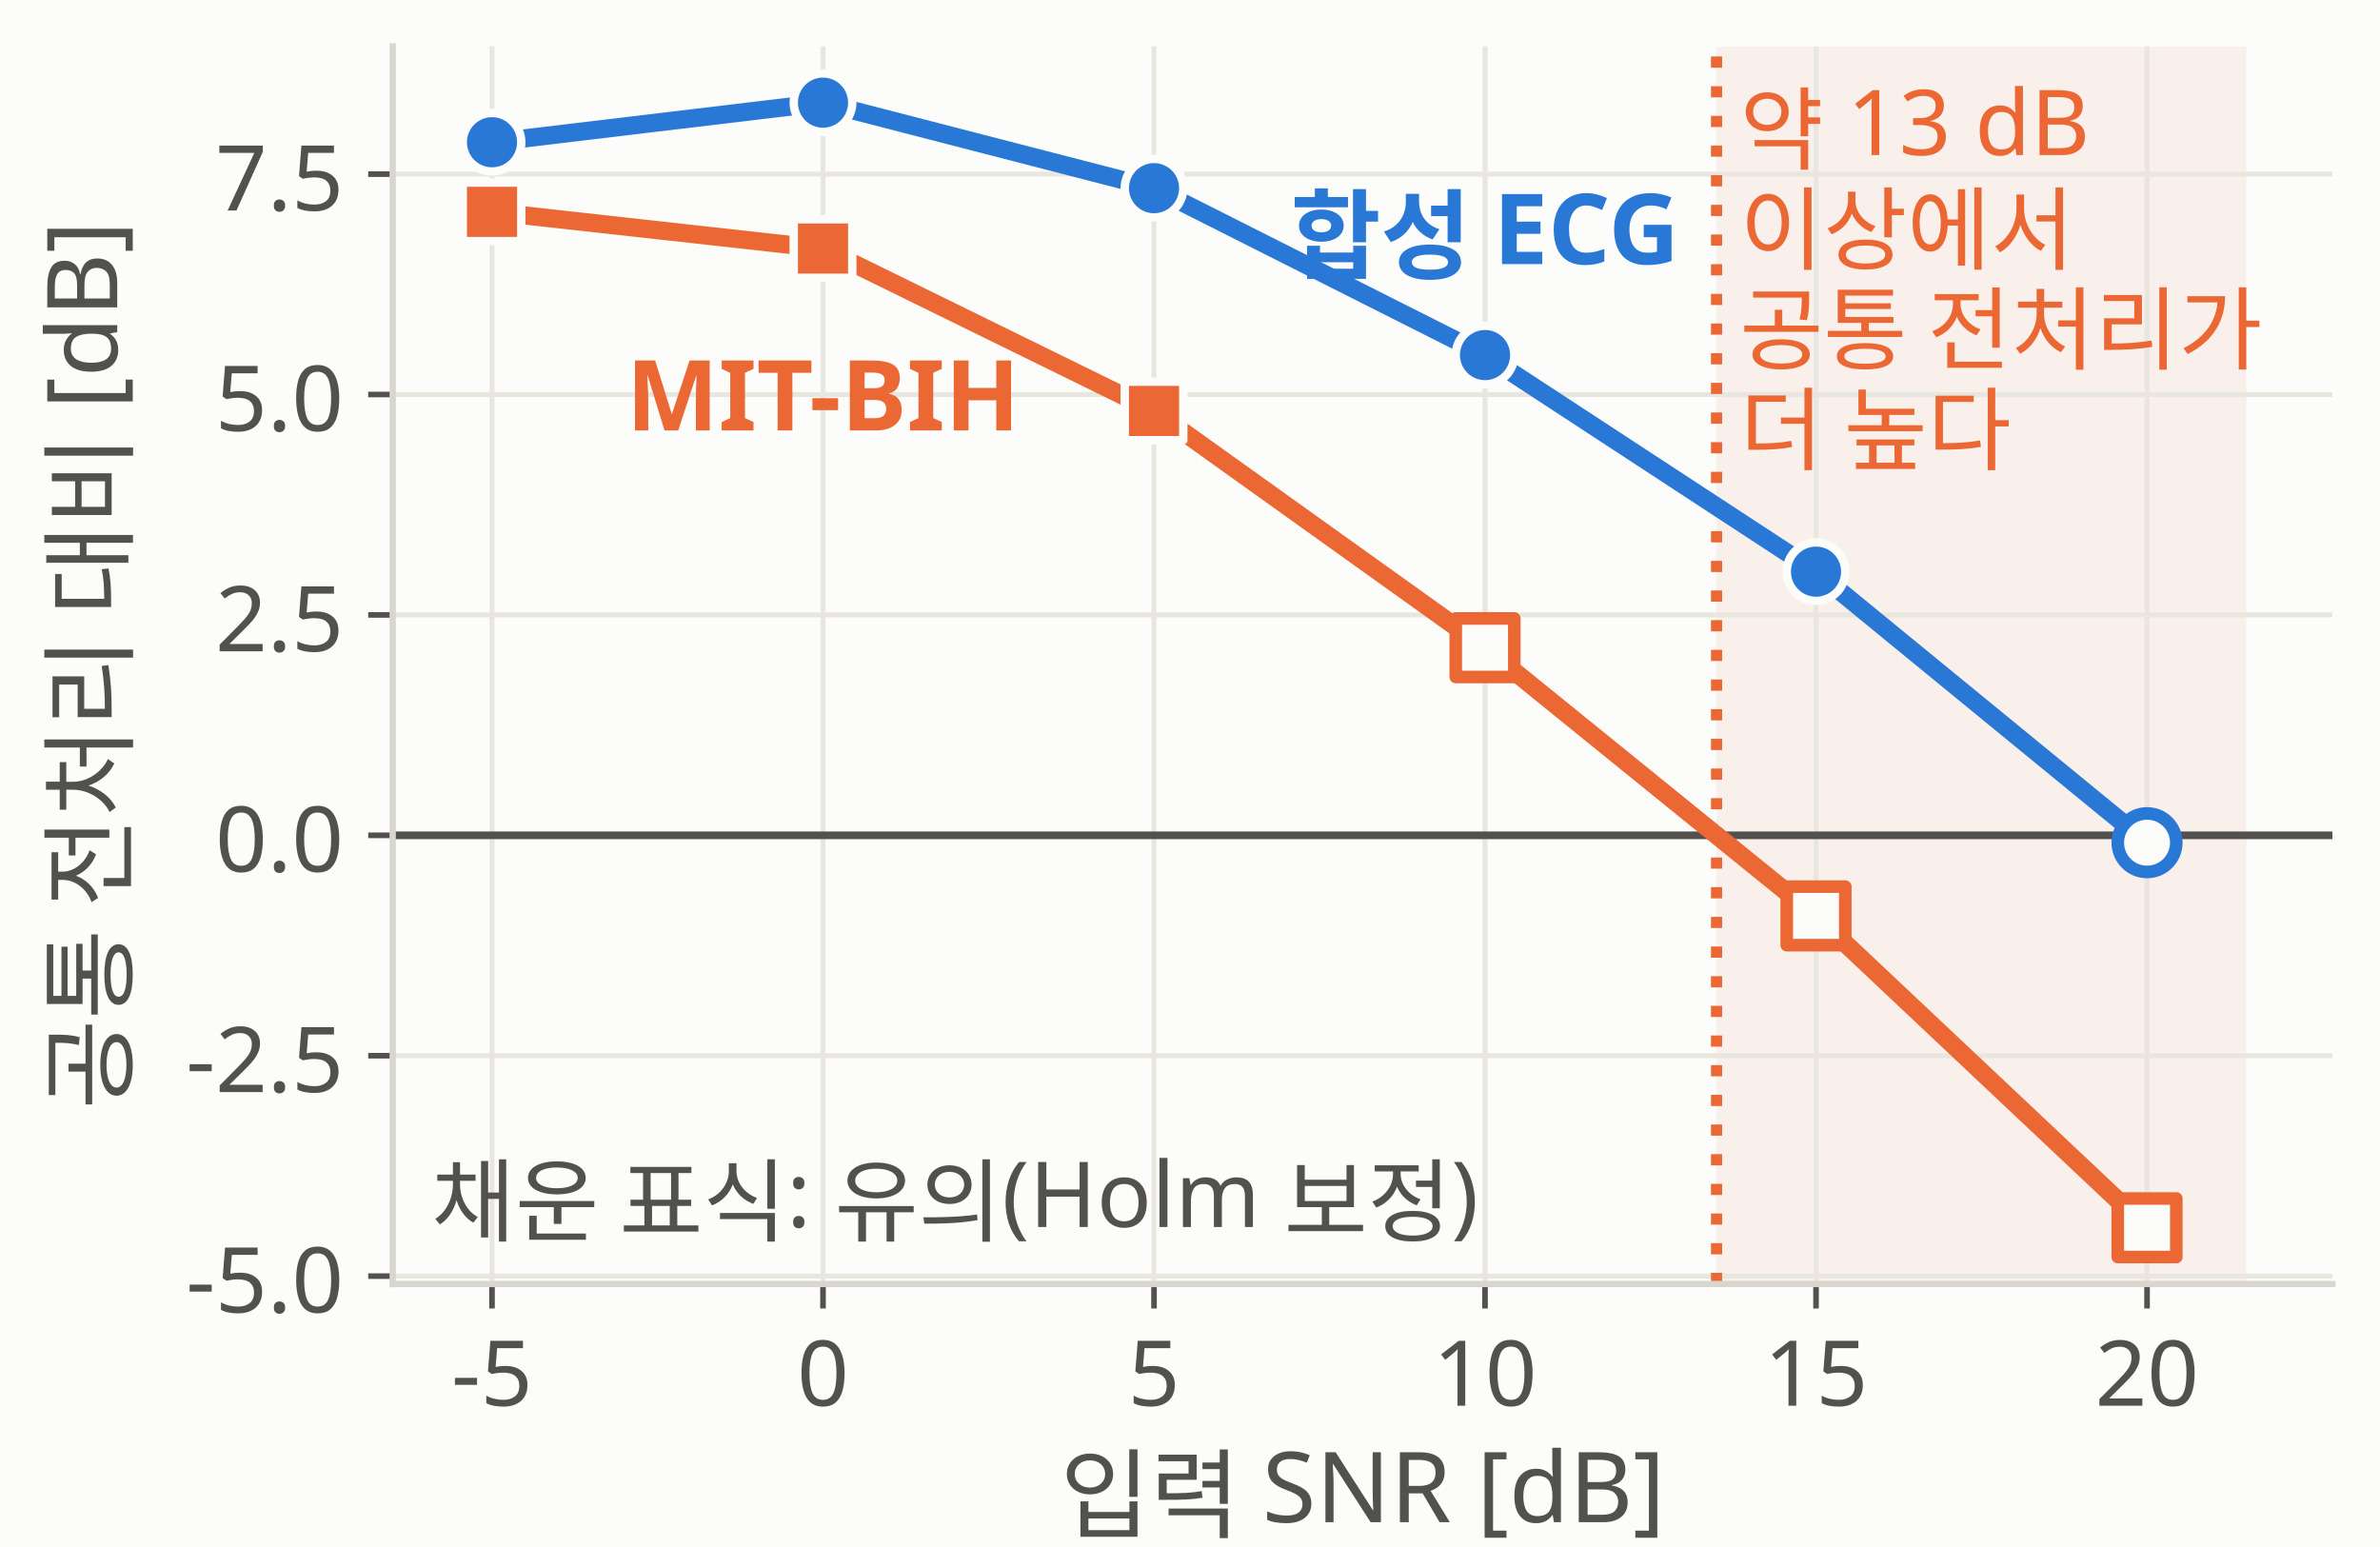
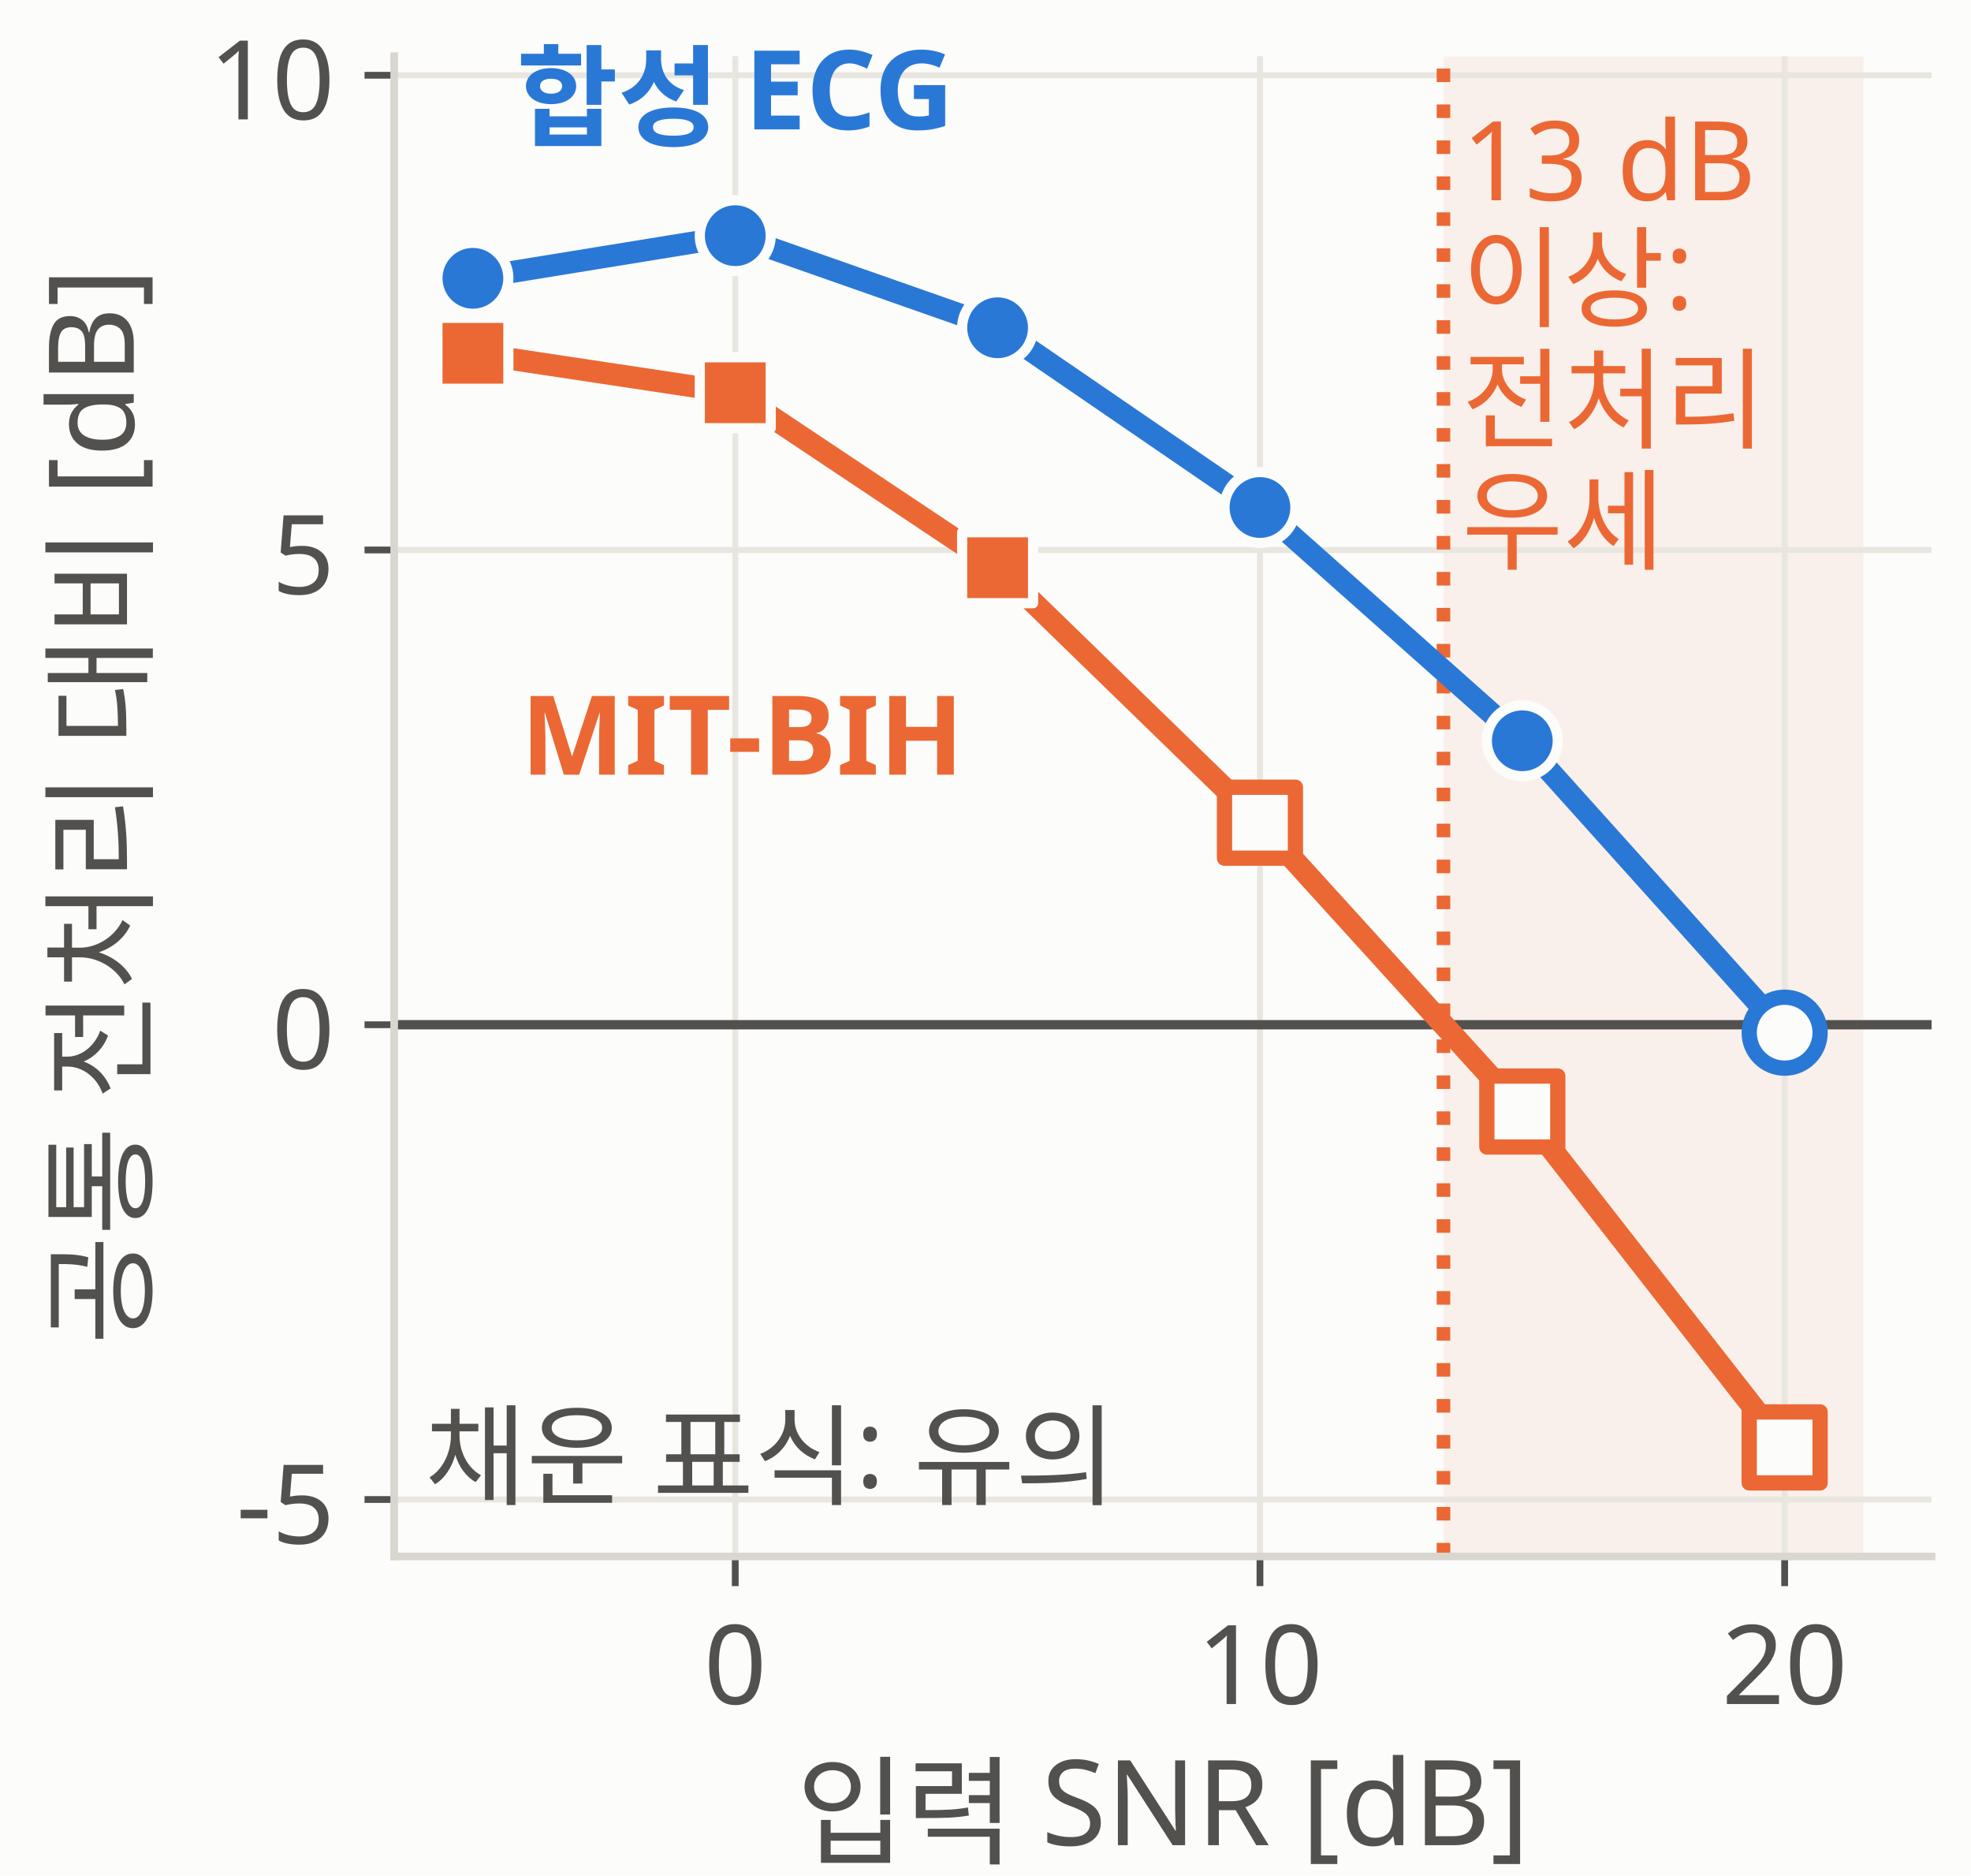
- <svg xmlns="http://www.w3.org/2000/svg" xmlns:xlink="http://www.w3.org/1999/xlink" width="340.157pt" height="221.102pt" viewBox="0 0 340.157 221.102" version="1.1">
+ <svg xmlns="http://www.w3.org/2000/svg" xmlns:xlink="http://www.w3.org/1999/xlink" width="232.441pt" height="221.102pt" viewBox="0 0 232.441 221.102" version="1.1">
  <defs>
    <style type="text/css">*{stroke-linejoin: round; stroke-linecap: butt}</style>
  </defs>
  <g id="figure_1">
    <g id="patch_1">
-       <path d="M 0 221.102  L 340.157 221.102  L 340.157 0  L 0 0  z " style="fill: #fcfcfb" />
+       <path d="M 0 221.102  L 232.441 221.102  L 232.441 0  L 0 0  z " style="fill: #fcfcfb" />
    </g>
    <g id="axes_1">
      <g id="patch_2">
-         <path d="M 56.126 183.515  L 333.354 183.515  L 333.354 6.633  L 56.126 6.633  z " style="fill: #fcfcfb" />
+         <path d="M 46.488 183.515  L 227.792 183.515  L 227.792 6.633  L 46.488 6.633  z " style="fill: #fcfcfb" />
      </g>
      <g id="patch_3">
-         <path d="M 245.336 183.515  L 321.054 183.515  L 321.054 6.633  L 245.336 6.633  z " clip-path="url(#p0189adcea8)" style="fill: #eb6834; opacity: 0.08" />
+         <path d="M 170.229 183.515  L 219.748 183.515  L 219.748 6.633  L 170.229 6.633  z " clip-path="url(#pc7b809bd79)" style="fill: #eb6834; opacity: 0.08" />
      </g>
      <g id="matplotlib.axis_1">
        <g id="xtick_1">
          <g id="line2d_1">
-             <path d="M 70.319 183.515  L 70.319 6.633  " clip-path="url(#p0189adcea8)" style="fill: none; stroke: #e8e6df; stroke-width: 0.7; stroke-linecap: square" />
+             <path d="M 86.709 183.515  L 86.709 6.633  " clip-path="url(#pc7b809bd79)" style="fill: none; stroke: #e8e6df; stroke-width: 0.7; stroke-linecap: square" />
          </g>
          <g id="line2d_2">
            <defs>
-               <path id="m7ef6164deb" d="M 0 0  L 0 3.5  " style="stroke: #52514e; stroke-width: 0.8" />
+               <path id="m3a6d8f3091" d="M 0 0  L 0 3.5  " style="stroke: #52514e; stroke-width: 0.8" />
            </defs>
            <g>
-               <use xlink:href="#m7ef6164deb" x="70.319" y="183.515" style="fill: #52514e; stroke: #52514e; stroke-width: 0.8" />
+               <use xlink:href="#m3a6d8f3091" x="86.709" y="183.515" style="fill: #52514e; stroke: #52514e; stroke-width: 0.8" />
            </g>
          </g>
          <g id="text_1">
-             <text style="font-size: 13px; font-family: 'Malgun Gothic', 'NanumGothic'; text-anchor: middle; fill: #52514e" x="70.319" y="200.915" transform="rotate(-0 70.31856 200.915)">-5</text>
+             <text style="font-size: 13px; font-family: 'Malgun Gothic', 'NanumGothic'; text-anchor: middle; fill: #52514e" x="86.709" y="200.915" transform="rotate(-0 86.7092 200.915)">0</text>
          </g>
        </g>
        <g id="xtick_2">
          <g id="line2d_3">
-             <path d="M 117.627 183.515  L 117.627 6.633  " clip-path="url(#p0189adcea8)" style="fill: none; stroke: #e8e6df; stroke-width: 0.7; stroke-linecap: square" />
+             <path d="M 148.588 183.515  L 148.588 6.633  " clip-path="url(#pc7b809bd79)" style="fill: none; stroke: #e8e6df; stroke-width: 0.7; stroke-linecap: square" />
          </g>
          <g id="line2d_4">
            <g>
-               <use xlink:href="#m7ef6164deb" x="117.627" y="183.515" style="fill: #52514e; stroke: #52514e; stroke-width: 0.8" />
+               <use xlink:href="#m3a6d8f3091" x="148.588" y="183.515" style="fill: #52514e; stroke: #52514e; stroke-width: 0.8" />
            </g>
          </g>
          <g id="text_2">
-             <text style="font-size: 13px; font-family: 'Malgun Gothic', 'NanumGothic'; text-anchor: middle; fill: #52514e" x="117.627" y="200.915" transform="rotate(-0 117.6272 200.915)">0</text>
+             <text style="font-size: 13px; font-family: 'Malgun Gothic', 'NanumGothic'; text-anchor: middle; fill: #52514e" x="148.588" y="200.915" transform="rotate(-0 148.5877 200.915)">10</text>
          </g>
        </g>
        <g id="xtick_3">
          <g id="line2d_5">
-             <path d="M 164.936 183.515  L 164.936 6.633  " clip-path="url(#p0189adcea8)" style="fill: none; stroke: #e8e6df; stroke-width: 0.7; stroke-linecap: square" />
+             <path d="M 210.466 183.515  L 210.466 6.633  " clip-path="url(#pc7b809bd79)" style="fill: none; stroke: #e8e6df; stroke-width: 0.7; stroke-linecap: square" />
          </g>
          <g id="line2d_6">
            <g>
-               <use xlink:href="#m7ef6164deb" x="164.936" y="183.515" style="fill: #52514e; stroke: #52514e; stroke-width: 0.8" />
+               <use xlink:href="#m3a6d8f3091" x="210.466" y="183.515" style="fill: #52514e; stroke: #52514e; stroke-width: 0.8" />
            </g>
          </g>
          <g id="text_3">
-             <text style="font-size: 13px; font-family: 'Malgun Gothic', 'NanumGothic'; text-anchor: middle; fill: #52514e" x="164.936" y="200.915" transform="rotate(-0 164.9357 200.915)">5</text>
-           </g>
-         </g>
-         <g id="xtick_4">
-           <g id="line2d_7">
-             <path d="M 212.244 183.515  L 212.244 6.633  " clip-path="url(#p0189adcea8)" style="fill: none; stroke: #e8e6df; stroke-width: 0.7; stroke-linecap: square" />
-           </g>
-           <g id="line2d_8">
-             <g>
-               <use xlink:href="#m7ef6164deb" x="212.244" y="183.515" style="fill: #52514e; stroke: #52514e; stroke-width: 0.8" />
-             </g>
-           </g>
-           <g id="text_4">
-             <text style="font-size: 13px; font-family: 'Malgun Gothic', 'NanumGothic'; text-anchor: middle; fill: #52514e" x="212.244" y="200.915" transform="rotate(-0 212.2443 200.915)">10</text>
-           </g>
-         </g>
-         <g id="xtick_5">
-           <g id="line2d_9">
-             <path d="M 259.553 183.515  L 259.553 6.633  " clip-path="url(#p0189adcea8)" style="fill: none; stroke: #e8e6df; stroke-width: 0.7; stroke-linecap: square" />
-           </g>
-           <g id="line2d_10">
-             <g>
-               <use xlink:href="#m7ef6164deb" x="259.553" y="183.515" style="fill: #52514e; stroke: #52514e; stroke-width: 0.8" />
-             </g>
-           </g>
-           <g id="text_5">
-             <text style="font-size: 13px; font-family: 'Malgun Gothic', 'NanumGothic'; text-anchor: middle; fill: #52514e" x="259.553" y="200.915" transform="rotate(-0 259.5529 200.915)">15</text>
-           </g>
-         </g>
-         <g id="xtick_6">
-           <g id="line2d_11">
-             <path d="M 306.862 183.515  L 306.862 6.633  " clip-path="url(#p0189adcea8)" style="fill: none; stroke: #e8e6df; stroke-width: 0.7; stroke-linecap: square" />
-           </g>
-           <g id="line2d_12">
-             <g>
-               <use xlink:href="#m7ef6164deb" x="306.862" y="183.515" style="fill: #52514e; stroke: #52514e; stroke-width: 0.8" />
-             </g>
-           </g>
-           <g id="text_6">
-             <text style="font-size: 13px; font-family: 'Malgun Gothic', 'NanumGothic'; text-anchor: middle; fill: #52514e" x="306.862" y="200.915" transform="rotate(-0 306.8615 200.915)">20</text>
-           </g>
-         </g>
-         <g id="text_7">
-           <text style="font-size: 14px; font-family: 'Malgun Gothic', 'NanumGothic'; text-anchor: middle; fill: #52514e" x="194.74" y="218.715" transform="rotate(-0 194.7402 218.715)">입력 SNR [dB]</text>
+             <text style="font-size: 13px; font-family: 'Malgun Gothic', 'NanumGothic'; text-anchor: middle; fill: #52514e" x="210.466" y="200.915" transform="rotate(-0 210.4662 200.915)">20</text>
+           </g>
+         </g>
+         <g id="text_4">
+           <text style="font-size: 14px; font-family: 'Malgun Gothic', 'NanumGothic'; text-anchor: middle; fill: #52514e" x="137.14" y="218.715" transform="rotate(-0 137.1402 218.715)">입력 SNR [dB]</text>
        </g>
      </g>
      <g id="matplotlib.axis_2">
        <g id="ytick_1">
+           <g id="line2d_7">
+             <path d="M 46.488 176.798  L 227.792 176.798  " clip-path="url(#pc7b809bd79)" style="fill: none; stroke: #e8e6df; stroke-width: 0.7; stroke-linecap: square" />
+           </g>
+           <g id="line2d_8">
+             <defs>
+               <path id="m049456dc50" d="M 0 0  L -3.5 0  " style="stroke: #52514e; stroke-width: 0.8" />
+             </defs>
+             <g>
+               <use xlink:href="#m049456dc50" x="46.488" y="176.798" style="fill: #52514e; stroke: #52514e; stroke-width: 0.8" />
+             </g>
+           </g>
+           <g id="text_5">
+             <text style="font-size: 13px; font-family: 'Malgun Gothic', 'NanumGothic'; text-anchor: end; fill: #52514e" x="39.488" y="181.998" transform="rotate(-0 39.48819 181.9979)">-5</text>
+           </g>
+         </g>
+         <g id="ytick_2">
+           <g id="line2d_9">
+             <path d="M 46.488 120.823  L 227.792 120.823  " clip-path="url(#pc7b809bd79)" style="fill: none; stroke: #e8e6df; stroke-width: 0.7; stroke-linecap: square" />
+           </g>
+           <g id="line2d_10">
+             <g>
+               <use xlink:href="#m049456dc50" x="46.488" y="120.823" style="fill: #52514e; stroke: #52514e; stroke-width: 0.8" />
+             </g>
+           </g>
+           <g id="text_6">
+             <text style="font-size: 13px; font-family: 'Malgun Gothic', 'NanumGothic'; text-anchor: end; fill: #52514e" x="39.488" y="126.023" transform="rotate(-0 39.48819 126.0226)">0</text>
+           </g>
+         </g>
+         <g id="ytick_3">
+           <g id="line2d_11">
+             <path d="M 46.488 64.847  L 227.792 64.847  " clip-path="url(#pc7b809bd79)" style="fill: none; stroke: #e8e6df; stroke-width: 0.7; stroke-linecap: square" />
+           </g>
+           <g id="line2d_12">
+             <g>
+               <use xlink:href="#m049456dc50" x="46.488" y="64.847" style="fill: #52514e; stroke: #52514e; stroke-width: 0.8" />
+             </g>
+           </g>
+           <g id="text_7">
+             <text style="font-size: 13px; font-family: 'Malgun Gothic', 'NanumGothic'; text-anchor: end; fill: #52514e" x="39.488" y="70.047" transform="rotate(-0 39.48819 70.04736)">5</text>
+           </g>
+         </g>
+         <g id="ytick_4">
          <g id="line2d_13">
-             <path d="M 56.126 182.386  L 333.354 182.386  " clip-path="url(#p0189adcea8)" style="fill: none; stroke: #e8e6df; stroke-width: 0.7; stroke-linecap: square" />
+             <path d="M 46.488 8.872  L 227.792 8.872  " clip-path="url(#pc7b809bd79)" style="fill: none; stroke: #e8e6df; stroke-width: 0.7; stroke-linecap: square" />
          </g>
          <g id="line2d_14">
-             <defs>
-               <path id="mdcb3886cb7" d="M 0 0  L -3.5 0  " style="stroke: #52514e; stroke-width: 0.8" />
-             </defs>
-             <g>
-               <use xlink:href="#mdcb3886cb7" x="56.126" y="182.386" style="fill: #52514e; stroke: #52514e; stroke-width: 0.8" />
+             <g>
+               <use xlink:href="#m049456dc50" x="46.488" y="8.872" style="fill: #52514e; stroke: #52514e; stroke-width: 0.8" />
            </g>
          </g>
          <g id="text_8">
-             <text style="font-size: 13px; font-family: 'Malgun Gothic', 'NanumGothic'; text-anchor: end; fill: #52514e" x="49.126" y="187.586" transform="rotate(-0 49.12598 187.5855)">-5.0</text>
-           </g>
-         </g>
-         <g id="ytick_2">
-           <g id="line2d_15">
-             <path d="M 56.126 150.885  L 333.354 150.885  " clip-path="url(#p0189adcea8)" style="fill: none; stroke: #e8e6df; stroke-width: 0.7; stroke-linecap: square" />
-           </g>
-           <g id="line2d_16">
-             <g>
-               <use xlink:href="#mdcb3886cb7" x="56.126" y="150.885" style="fill: #52514e; stroke: #52514e; stroke-width: 0.8" />
-             </g>
-           </g>
-           <g id="text_9">
-             <text style="font-size: 13px; font-family: 'Malgun Gothic', 'NanumGothic'; text-anchor: end; fill: #52514e" x="49.126" y="156.085" transform="rotate(-0 49.12598 156.0853)">-2.5</text>
-           </g>
-         </g>
-         <g id="ytick_3">
-           <g id="line2d_17">
-             <path d="M 56.126 119.385  L 333.354 119.385  " clip-path="url(#p0189adcea8)" style="fill: none; stroke: #e8e6df; stroke-width: 0.7; stroke-linecap: square" />
-           </g>
-           <g id="line2d_18">
-             <g>
-               <use xlink:href="#mdcb3886cb7" x="56.126" y="119.385" style="fill: #52514e; stroke: #52514e; stroke-width: 0.8" />
-             </g>
-           </g>
-           <g id="text_10">
-             <text style="font-size: 13px; font-family: 'Malgun Gothic', 'NanumGothic'; text-anchor: end; fill: #52514e" x="49.126" y="124.585" transform="rotate(-0 49.12598 124.5851)">0.0</text>
-           </g>
-         </g>
-         <g id="ytick_4">
-           <g id="line2d_19">
-             <path d="M 56.126 87.885  L 333.354 87.885  " clip-path="url(#p0189adcea8)" style="fill: none; stroke: #e8e6df; stroke-width: 0.7; stroke-linecap: square" />
-           </g>
-           <g id="line2d_20">
-             <g>
-               <use xlink:href="#mdcb3886cb7" x="56.126" y="87.885" style="fill: #52514e; stroke: #52514e; stroke-width: 0.8" />
-             </g>
-           </g>
-           <g id="text_11">
-             <text style="font-size: 13px; font-family: 'Malgun Gothic', 'NanumGothic'; text-anchor: end; fill: #52514e" x="49.126" y="93.085" transform="rotate(-0 49.12598 93.08495)">2.5</text>
-           </g>
-         </g>
-         <g id="ytick_5">
-           <g id="line2d_21">
-             <path d="M 56.126 56.385  L 333.354 56.385  " clip-path="url(#p0189adcea8)" style="fill: none; stroke: #e8e6df; stroke-width: 0.7; stroke-linecap: square" />
-           </g>
-           <g id="line2d_22">
-             <g>
-               <use xlink:href="#mdcb3886cb7" x="56.126" y="56.385" style="fill: #52514e; stroke: #52514e; stroke-width: 0.8" />
-             </g>
-           </g>
-           <g id="text_12">
-             <text style="font-size: 13px; font-family: 'Malgun Gothic', 'NanumGothic'; text-anchor: end; fill: #52514e" x="49.126" y="61.585" transform="rotate(-0 49.12598 61.58477)">5.0</text>
-           </g>
-         </g>
-         <g id="ytick_6">
-           <g id="line2d_23">
-             <path d="M 56.126 24.885  L 333.354 24.885  " clip-path="url(#p0189adcea8)" style="fill: none; stroke: #e8e6df; stroke-width: 0.7; stroke-linecap: square" />
-           </g>
-           <g id="line2d_24">
-             <g>
-               <use xlink:href="#mdcb3886cb7" x="56.126" y="24.885" style="fill: #52514e; stroke: #52514e; stroke-width: 0.8" />
-             </g>
-           </g>
-           <g id="text_13">
-             <text style="font-size: 13px; font-family: 'Malgun Gothic', 'NanumGothic'; text-anchor: end; fill: #52514e" x="49.126" y="30.085" transform="rotate(-0 49.12598 30.08459)">7.5</text>
-           </g>
-         </g>
-         <g id="text_14">
-           <text style="font-size: 14px; font-family: 'Malgun Gothic', 'NanumGothic'; text-anchor: middle; fill: #52514e" x="17.914" y="95.074" transform="rotate(-90 17.91442 95.07402)">공통 전처리 대비 [dB]</text>
-         </g>
-       </g>
-       <g id="line2d_25">
-         <path d="M 245.336 183.515  L 245.336 6.633  " clip-path="url(#p0189adcea8)" style="fill: none; stroke-dasharray: 1.6,2.64; stroke-dashoffset: 0; stroke: #eb6834; stroke-width: 1.6" />
-       </g>
-       <g id="line2d_26">
-         <path d="M 56.126 119.385  L 333.354 119.385  " clip-path="url(#p0189adcea8)" style="fill: none; stroke: #52514e; stroke-width: 1.1; stroke-linecap: square" />
+             <text style="font-size: 13px; font-family: 'Malgun Gothic', 'NanumGothic'; text-anchor: end; fill: #52514e" x="39.488" y="14.072" transform="rotate(-0 39.48819 14.07208)">10</text>
+           </g>
+         </g>
+         <g id="text_9">
+           <text style="font-size: 14px; font-family: 'Malgun Gothic', 'NanumGothic'; text-anchor: middle; fill: #52514e" x="16.934" y="95.074" transform="rotate(-90 16.93381 95.07402)">공통 전처리 대비 [dB]</text>
+         </g>
+       </g>
+       <g id="line2d_15">
+         <path d="M 170.229 183.515  L 170.229 6.633  " clip-path="url(#pc7b809bd79)" style="fill: none; stroke-dasharray: 1.6,2.64; stroke-dashoffset: 0; stroke: #eb6834; stroke-width: 1.6" />
+       </g>
+       <g id="line2d_16">
+         <path d="M 46.488 120.823  L 227.792 120.823  " clip-path="url(#pc7b809bd79)" style="fill: none; stroke: #52514e; stroke-width: 1.1; stroke-linecap: square" />
      </g>
      <g id="patch_4">
-         <path d="M 56.126 183.515  L 56.126 6.633  " style="fill: none; stroke: #d8d6cf; stroke-width: 0.9; stroke-linejoin: miter; stroke-linecap: square" />
+         <path d="M 46.488 183.515  L 46.488 6.633  " style="fill: none; stroke: #d8d6cf; stroke-width: 0.9; stroke-linejoin: miter; stroke-linecap: square" />
      </g>
      <g id="patch_5">
-         <path d="M 56.126 183.515  L 333.354 183.515  " style="fill: none; stroke: #d8d6cf; stroke-width: 0.9; stroke-linejoin: miter; stroke-linecap: square" />
-       </g>
-       <g id="line2d_27">
-         <path d="M 70.319 20.331  L 117.627 14.673  L 164.936 26.894  L 212.244 50.748  L 259.553 81.703  L 306.862 120.44  " clip-path="url(#p0189adcea8)" style="fill: none; stroke: #2a78d6; stroke-width: 2.6; stroke-linecap: square" />
-       </g>
-       <g id="text_15">
-         <text style="font-weight: 700; font-size: 14px; font-family: 'Malgun Gothic', 'NanumGothic'; text-anchor: middle; fill: #2a78d6" x="212.244" y="38.748" transform="rotate(-0 212.2443 38.74765)">합성 ECG</text>
-       </g>
-       <g id="line2d_28">
-         <path d="M 70.319 30.278  L 117.627 35.52  L 164.936 58.737  L 212.244 92.575  L 259.553 130.903  L 306.862 175.475  " clip-path="url(#p0189adcea8)" style="fill: none; stroke: #eb6834; stroke-width: 2.6; stroke-linecap: square" />
-       </g>
-       <g id="text_16">
-         <text style="font-weight: 700; font-size: 14px; font-family: 'Malgun Gothic', 'NanumGothic'; text-anchor: middle; fill: #eb6834" x="117.627" y="61.52" transform="rotate(-0 117.6272 61.51965)">MIT-BIH</text>
-       </g>
-       <g id="text_17">
-         <text style="font-size: 13px; font-family: 'Malgun Gothic', 'NanumGothic'; fill: #eb6834" transform="translate(248.6478 23.23632)">약 13 dB</text>
-         <text style="font-size: 13px; font-family: 'Malgun Gothic', 'NanumGothic'; fill: #eb6834" transform="translate(248.6478 37.53632)">이상에서</text>
-         <text style="font-size: 13px; font-family: 'Malgun Gothic', 'NanumGothic'; fill: #eb6834" transform="translate(248.6478 51.81703)">공통 전처리가</text>
-         <text style="font-size: 13px; font-family: 'Malgun Gothic', 'NanumGothic'; fill: #eb6834" transform="translate(248.6478 66.16273)">더 높다</text>
-       </g>
-       <g id="text_18">
-         <text style="font-size: 13px; font-family: 'Malgun Gothic', 'NanumGothic'; text-anchor: start; fill: #52514e" x="61.671" y="176.44" transform="rotate(-0 61.67055 176.4397)">채운 표식: 유의(Holm 보정)</text>
+         <path d="M 46.488 183.515  L 227.792 183.515  " style="fill: none; stroke: #d8d6cf; stroke-width: 0.9; stroke-linejoin: miter; stroke-linecap: square" />
+       </g>
+       <g id="line2d_17">
+         <path d="M 55.77 32.814  L 86.709 27.787  L 117.648 38.645  L 148.588 59.839  L 179.527 87.342  L 210.466 121.76  " clip-path="url(#pc7b809bd79)" style="fill: none; stroke: #2a78d6; stroke-width: 2.6; stroke-linecap: square" />
+       </g>
+       <g id="text_10">
+         <text style="font-weight: 700; font-size: 13px; font-family: 'Malgun Gothic', 'NanumGothic'; text-anchor: middle; fill: #2a78d6" x="86.709" y="16.187" transform="rotate(-0 86.7092 16.18695)">합성 ECG</text>
+       </g>
+       <g id="line2d_18">
+         <path d="M 55.77 41.652  L 86.709 46.309  L 117.648 66.937  L 148.588 97.002  L 179.527 131.056  L 210.466 170.658  " clip-path="url(#pc7b809bd79)" style="fill: none; stroke: #eb6834; stroke-width: 2.6; stroke-linecap: square" />
+       </g>
+       <g id="text_11">
+         <text style="font-weight: 700; font-size: 13px; font-family: 'Malgun Gothic', 'NanumGothic'; text-anchor: end; fill: #eb6834" x="113.648" y="91.337" transform="rotate(-0 113.6484 91.33696)">MIT-BIH</text>
+       </g>
+       <g id="text_12">
+         <text style="font-size: 13px; font-family: 'Malgun Gothic', 'NanumGothic'; fill: #eb6834" transform="translate(172.3951 23.61414)">13 dB</text>
+         <text style="font-size: 13px; font-family: 'Malgun Gothic', 'NanumGothic'; fill: #eb6834" transform="translate(172.3951 37.53632)">이상:</text>
+         <text style="font-size: 13px; font-family: 'Malgun Gothic', 'NanumGothic'; fill: #eb6834" transform="translate(172.3951 51.86273)">전처리</text>
+         <text style="font-size: 13px; font-family: 'Malgun Gothic', 'NanumGothic'; fill: #eb6834" transform="translate(172.3951 66.16273)">우세</text>
+       </g>
+       <g id="text_13">
+         <text style="font-size: 13px; font-family: 'Malgun Gothic', 'NanumGothic'; text-anchor: start; fill: #52514e" x="50.114" y="176.44" transform="rotate(-0 50.11427 176.4397)">채운 표식: 유의</text>
      </g>
      <g id="PathCollection_1">
        <defs>
-           <path id="m7482bfeadf" d="M 0 4.183  C 1.109 4.183 2.174 3.743 2.958 2.958  C 3.743 2.174 4.183 1.109 4.183 0  C 4.183 -1.109 3.743 -2.174 2.958 -2.958  C 2.174 -3.743 1.109 -4.183 0 -4.183  C -1.109 -4.183 -2.174 -3.743 -2.958 -2.958  C -3.743 -2.174 -4.183 -1.109 -4.183 0  C -4.183 1.109 -3.743 2.174 -2.958 2.958  C -2.174 3.743 -1.109 4.183 0 4.183  z " style="stroke: #fcfcfb; stroke-width: 1.2" />
-         </defs>
-         <g clip-path="url(#p0189adcea8)">
-           <use xlink:href="#m7482bfeadf" x="70.319" y="20.331" style="fill: #2a78d6; stroke: #fcfcfb; stroke-width: 1.2" />
-           <use xlink:href="#m7482bfeadf" x="117.627" y="14.673" style="fill: #2a78d6; stroke: #fcfcfb; stroke-width: 1.2" />
-           <use xlink:href="#m7482bfeadf" x="164.936" y="26.894" style="fill: #2a78d6; stroke: #fcfcfb; stroke-width: 1.2" />
-           <use xlink:href="#m7482bfeadf" x="212.244" y="50.748" style="fill: #2a78d6; stroke: #fcfcfb; stroke-width: 1.2" />
-           <use xlink:href="#m7482bfeadf" x="259.553" y="81.703" style="fill: #2a78d6; stroke: #fcfcfb; stroke-width: 1.2" />
+           <path id="m59428fab07" d="M 0 4.183  C 1.109 4.183 2.174 3.743 2.958 2.958  C 3.743 2.174 4.183 1.109 4.183 0  C 4.183 -1.109 3.743 -2.174 2.958 -2.958  C 2.174 -3.743 1.109 -4.183 0 -4.183  C -1.109 -4.183 -2.174 -3.743 -2.958 -2.958  C -3.743 -2.174 -4.183 -1.109 -4.183 0  C -4.183 1.109 -3.743 2.174 -2.958 2.958  C -2.174 3.743 -1.109 4.183 0 4.183  z " style="stroke: #fcfcfb; stroke-width: 1.2" />
+         </defs>
+         <g clip-path="url(#pc7b809bd79)">
+           <use xlink:href="#m59428fab07" x="55.77" y="32.814" style="fill: #2a78d6; stroke: #fcfcfb; stroke-width: 1.2" />
+           <use xlink:href="#m59428fab07" x="86.709" y="27.787" style="fill: #2a78d6; stroke: #fcfcfb; stroke-width: 1.2" />
+           <use xlink:href="#m59428fab07" x="117.648" y="38.645" style="fill: #2a78d6; stroke: #fcfcfb; stroke-width: 1.2" />
+           <use xlink:href="#m59428fab07" x="148.588" y="59.839" style="fill: #2a78d6; stroke: #fcfcfb; stroke-width: 1.2" />
+           <use xlink:href="#m59428fab07" x="179.527" y="87.342" style="fill: #2a78d6; stroke: #fcfcfb; stroke-width: 1.2" />
        </g>
      </g>
      <g id="PathCollection_2">
        <defs>
-           <path id="m913c690363" d="M 0 4.183  C 1.109 4.183 2.174 3.743 2.958 2.958  C 3.743 2.174 4.183 1.109 4.183 0  C 4.183 -1.109 3.743 -2.174 2.958 -2.958  C 2.174 -3.743 1.109 -4.183 0 -4.183  C -1.109 -4.183 -2.174 -3.743 -2.958 -2.958  C -3.743 -2.174 -4.183 -1.109 -4.183 0  C -4.183 1.109 -3.743 2.174 -2.958 2.958  C -2.174 3.743 -1.109 4.183 0 4.183  z " style="stroke: #2a78d6; stroke-width: 1.8" />
-         </defs>
-         <g clip-path="url(#p0189adcea8)">
-           <use xlink:href="#m913c690363" x="306.862" y="120.44" style="fill: #fcfcfb; stroke: #2a78d6; stroke-width: 1.8" />
+           <path id="m5abc788169" d="M 0 4.183  C 1.109 4.183 2.174 3.743 2.958 2.958  C 3.743 2.174 4.183 1.109 4.183 0  C 4.183 -1.109 3.743 -2.174 2.958 -2.958  C 2.174 -3.743 1.109 -4.183 0 -4.183  C -1.109 -4.183 -2.174 -3.743 -2.958 -2.958  C -3.743 -2.174 -4.183 -1.109 -4.183 0  C -4.183 1.109 -3.743 2.174 -2.958 2.958  C -2.174 3.743 -1.109 4.183 0 4.183  z " style="stroke: #2a78d6; stroke-width: 1.8" />
+         </defs>
+         <g clip-path="url(#pc7b809bd79)">
+           <use xlink:href="#m5abc788169" x="210.466" y="121.76" style="fill: #fcfcfb; stroke: #2a78d6; stroke-width: 1.8" />
        </g>
      </g>
      <g id="PathCollection_3">
        <defs>
-           <path id="mc3663970d1" d="M -4.183 4.183  L 4.183 4.183  L 4.183 -4.183  L -4.183 -4.183  z " style="stroke: #fcfcfb; stroke-width: 1.2" />
-         </defs>
-         <g clip-path="url(#p0189adcea8)">
-           <use xlink:href="#mc3663970d1" x="70.319" y="30.278" style="fill: #eb6834; stroke: #fcfcfb; stroke-width: 1.2" />
-           <use xlink:href="#mc3663970d1" x="117.627" y="35.52" style="fill: #eb6834; stroke: #fcfcfb; stroke-width: 1.2" />
-           <use xlink:href="#mc3663970d1" x="164.936" y="58.737" style="fill: #eb6834; stroke: #fcfcfb; stroke-width: 1.2" />
+           <path id="m8481a5c3f3" d="M -4.183 4.183  L 4.183 4.183  L 4.183 -4.183  L -4.183 -4.183  z " style="stroke: #fcfcfb; stroke-width: 1.2" />
+         </defs>
+         <g clip-path="url(#pc7b809bd79)">
+           <use xlink:href="#m8481a5c3f3" x="55.77" y="41.652" style="fill: #eb6834; stroke: #fcfcfb; stroke-width: 1.2" />
+           <use xlink:href="#m8481a5c3f3" x="86.709" y="46.309" style="fill: #eb6834; stroke: #fcfcfb; stroke-width: 1.2" />
+           <use xlink:href="#m8481a5c3f3" x="117.648" y="66.937" style="fill: #eb6834; stroke: #fcfcfb; stroke-width: 1.2" />
        </g>
      </g>
      <g id="PathCollection_4">
        <defs>
-           <path id="m874b7843a0" d="M -4.183 4.183  L 4.183 4.183  L 4.183 -4.183  L -4.183 -4.183  z " style="stroke: #eb6834; stroke-width: 1.8" />
-         </defs>
-         <g clip-path="url(#p0189adcea8)">
-           <use xlink:href="#m874b7843a0" x="212.244" y="92.575" style="fill: #fcfcfb; stroke: #eb6834; stroke-width: 1.8" />
-           <use xlink:href="#m874b7843a0" x="259.553" y="130.903" style="fill: #fcfcfb; stroke: #eb6834; stroke-width: 1.8" />
-           <use xlink:href="#m874b7843a0" x="306.862" y="175.475" style="fill: #fcfcfb; stroke: #eb6834; stroke-width: 1.8" />
+           <path id="m301a921807" d="M -4.183 4.183  L 4.183 4.183  L 4.183 -4.183  L -4.183 -4.183  z " style="stroke: #eb6834; stroke-width: 1.8" />
+         </defs>
+         <g clip-path="url(#pc7b809bd79)">
+           <use xlink:href="#m301a921807" x="148.588" y="97.002" style="fill: #fcfcfb; stroke: #eb6834; stroke-width: 1.8" />
+           <use xlink:href="#m301a921807" x="179.527" y="131.056" style="fill: #fcfcfb; stroke: #eb6834; stroke-width: 1.8" />
+           <use xlink:href="#m301a921807" x="210.466" y="170.658" style="fill: #fcfcfb; stroke: #eb6834; stroke-width: 1.8" />
        </g>
      </g>
    </g>
  </g>
  <defs>
-     <clipPath id="p0189adcea8">
-       <rect x="56.126" y="6.633" width="277.228" height="176.882" />
+     <clipPath id="pc7b809bd79">
+       <rect x="46.488" y="6.633" width="181.304" height="176.882" />
    </clipPath>
  </defs>
</svg>
